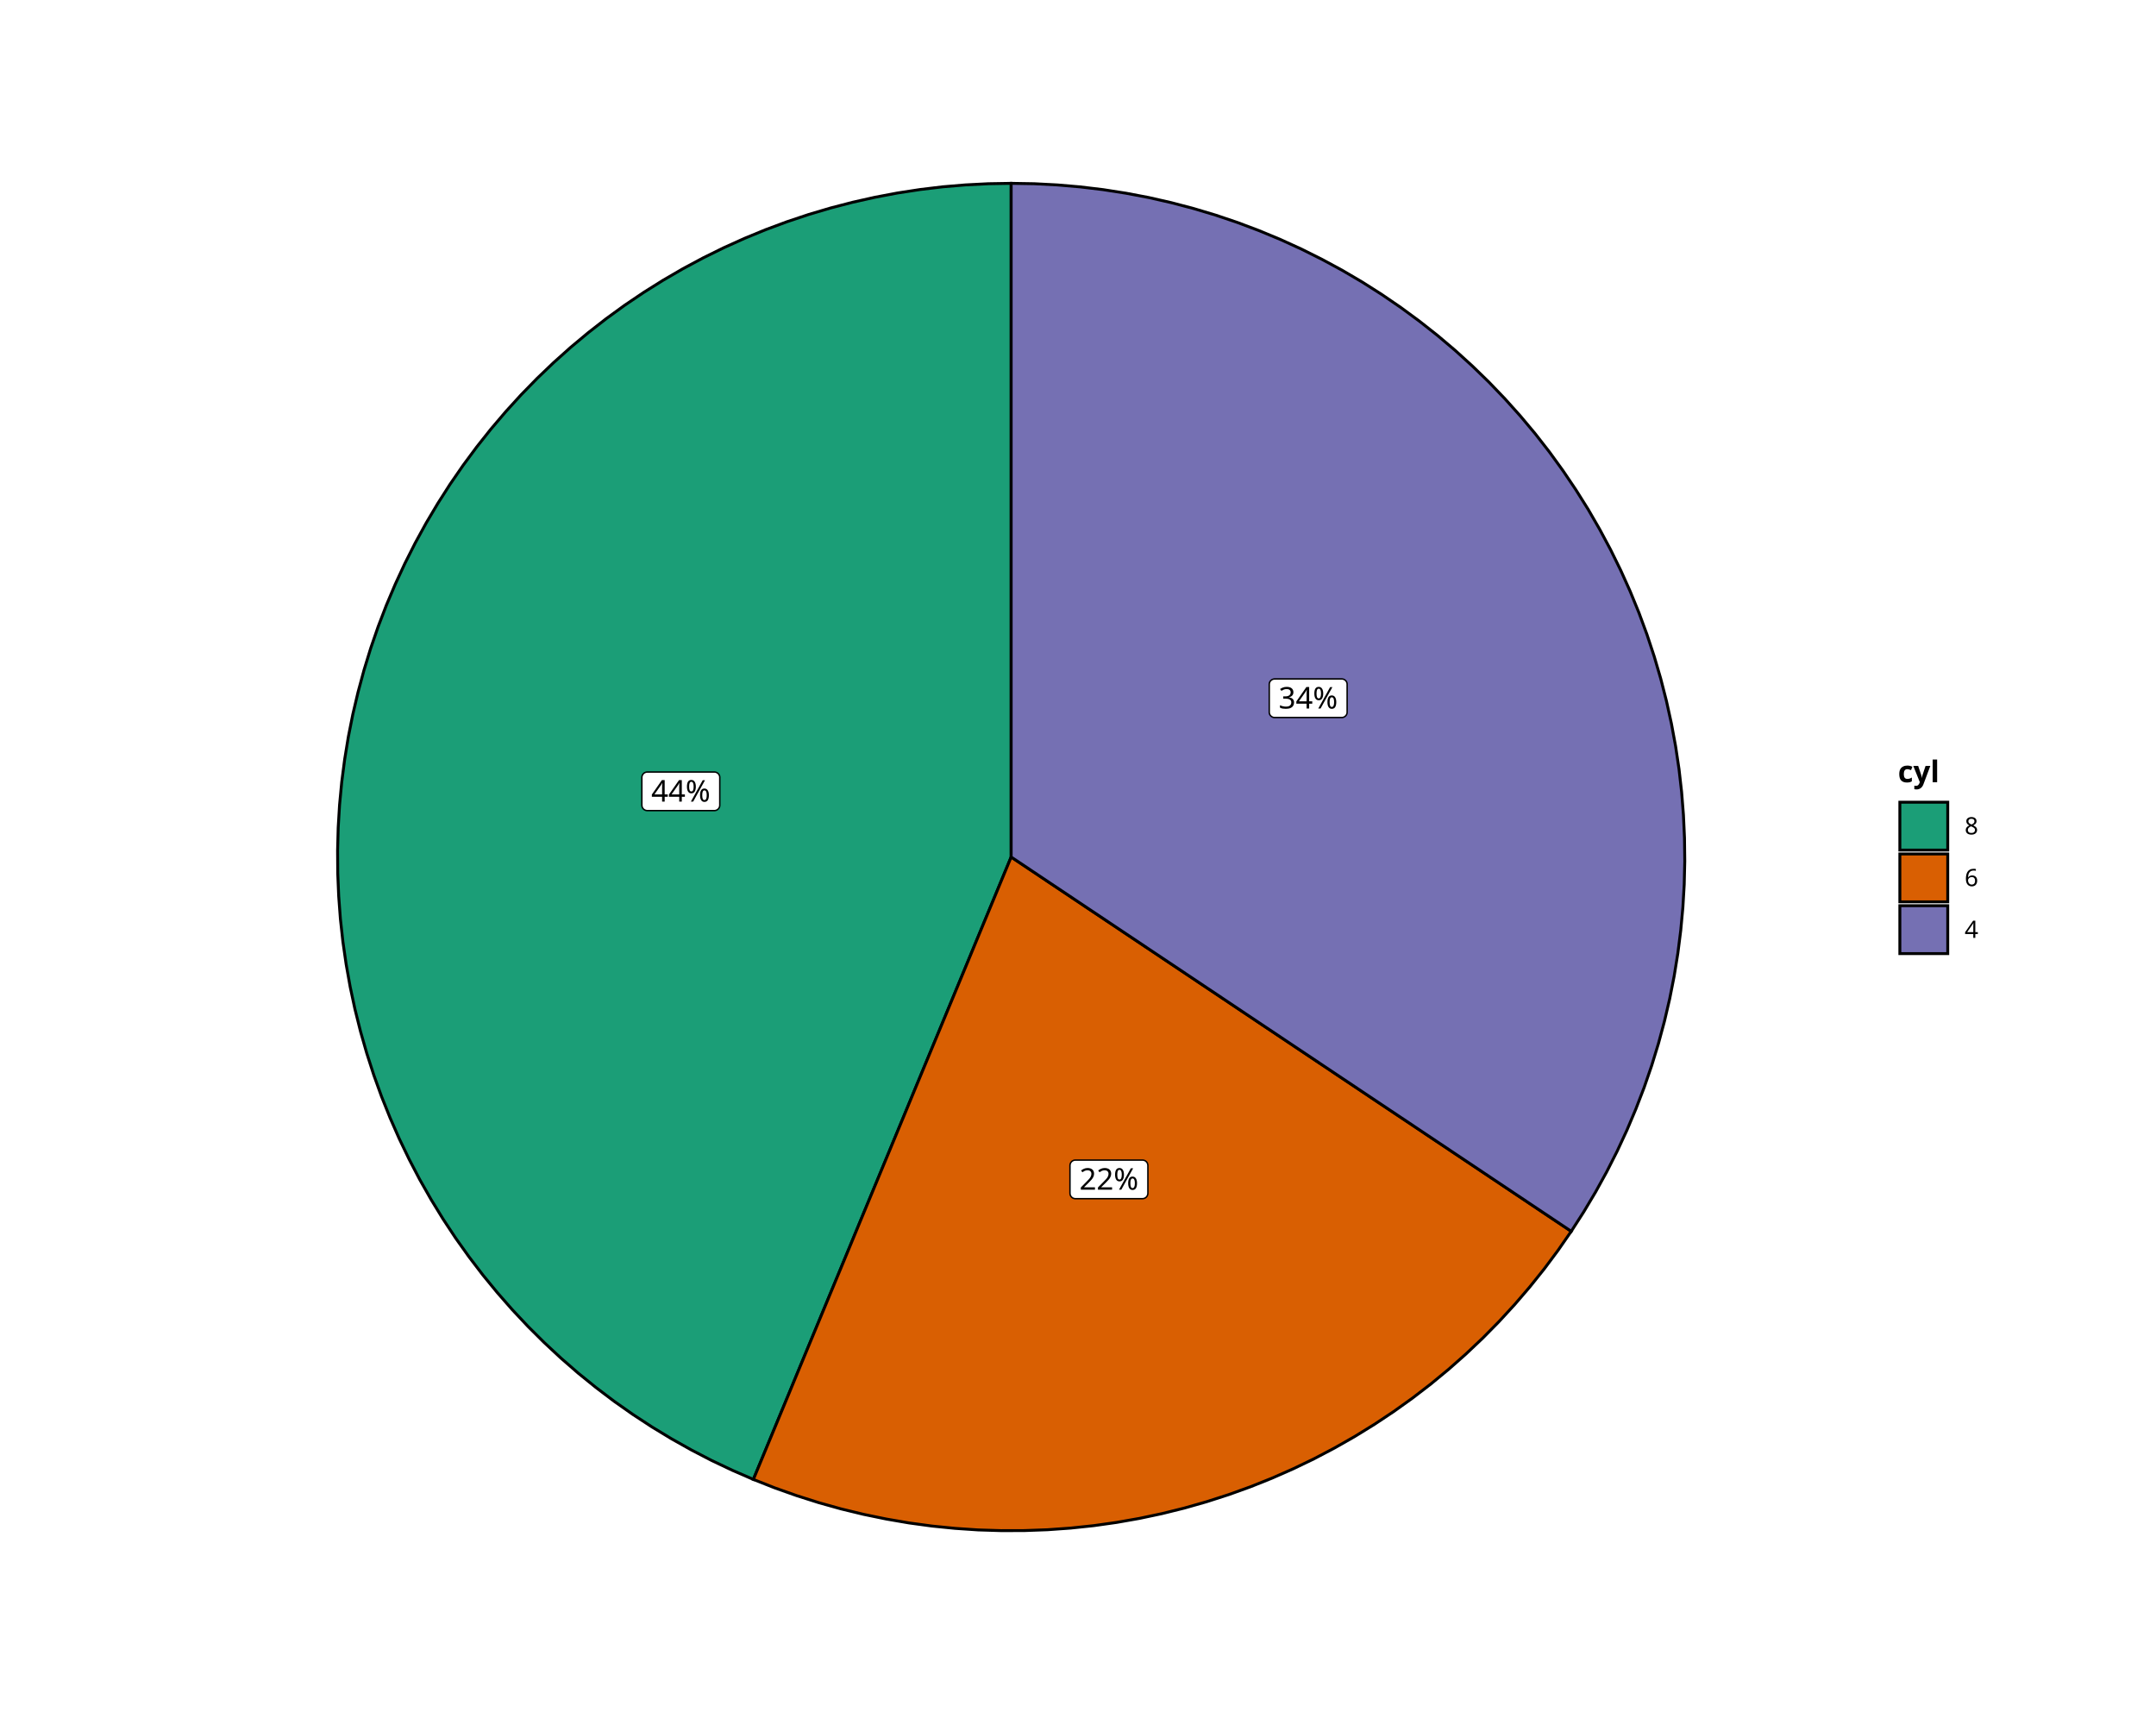
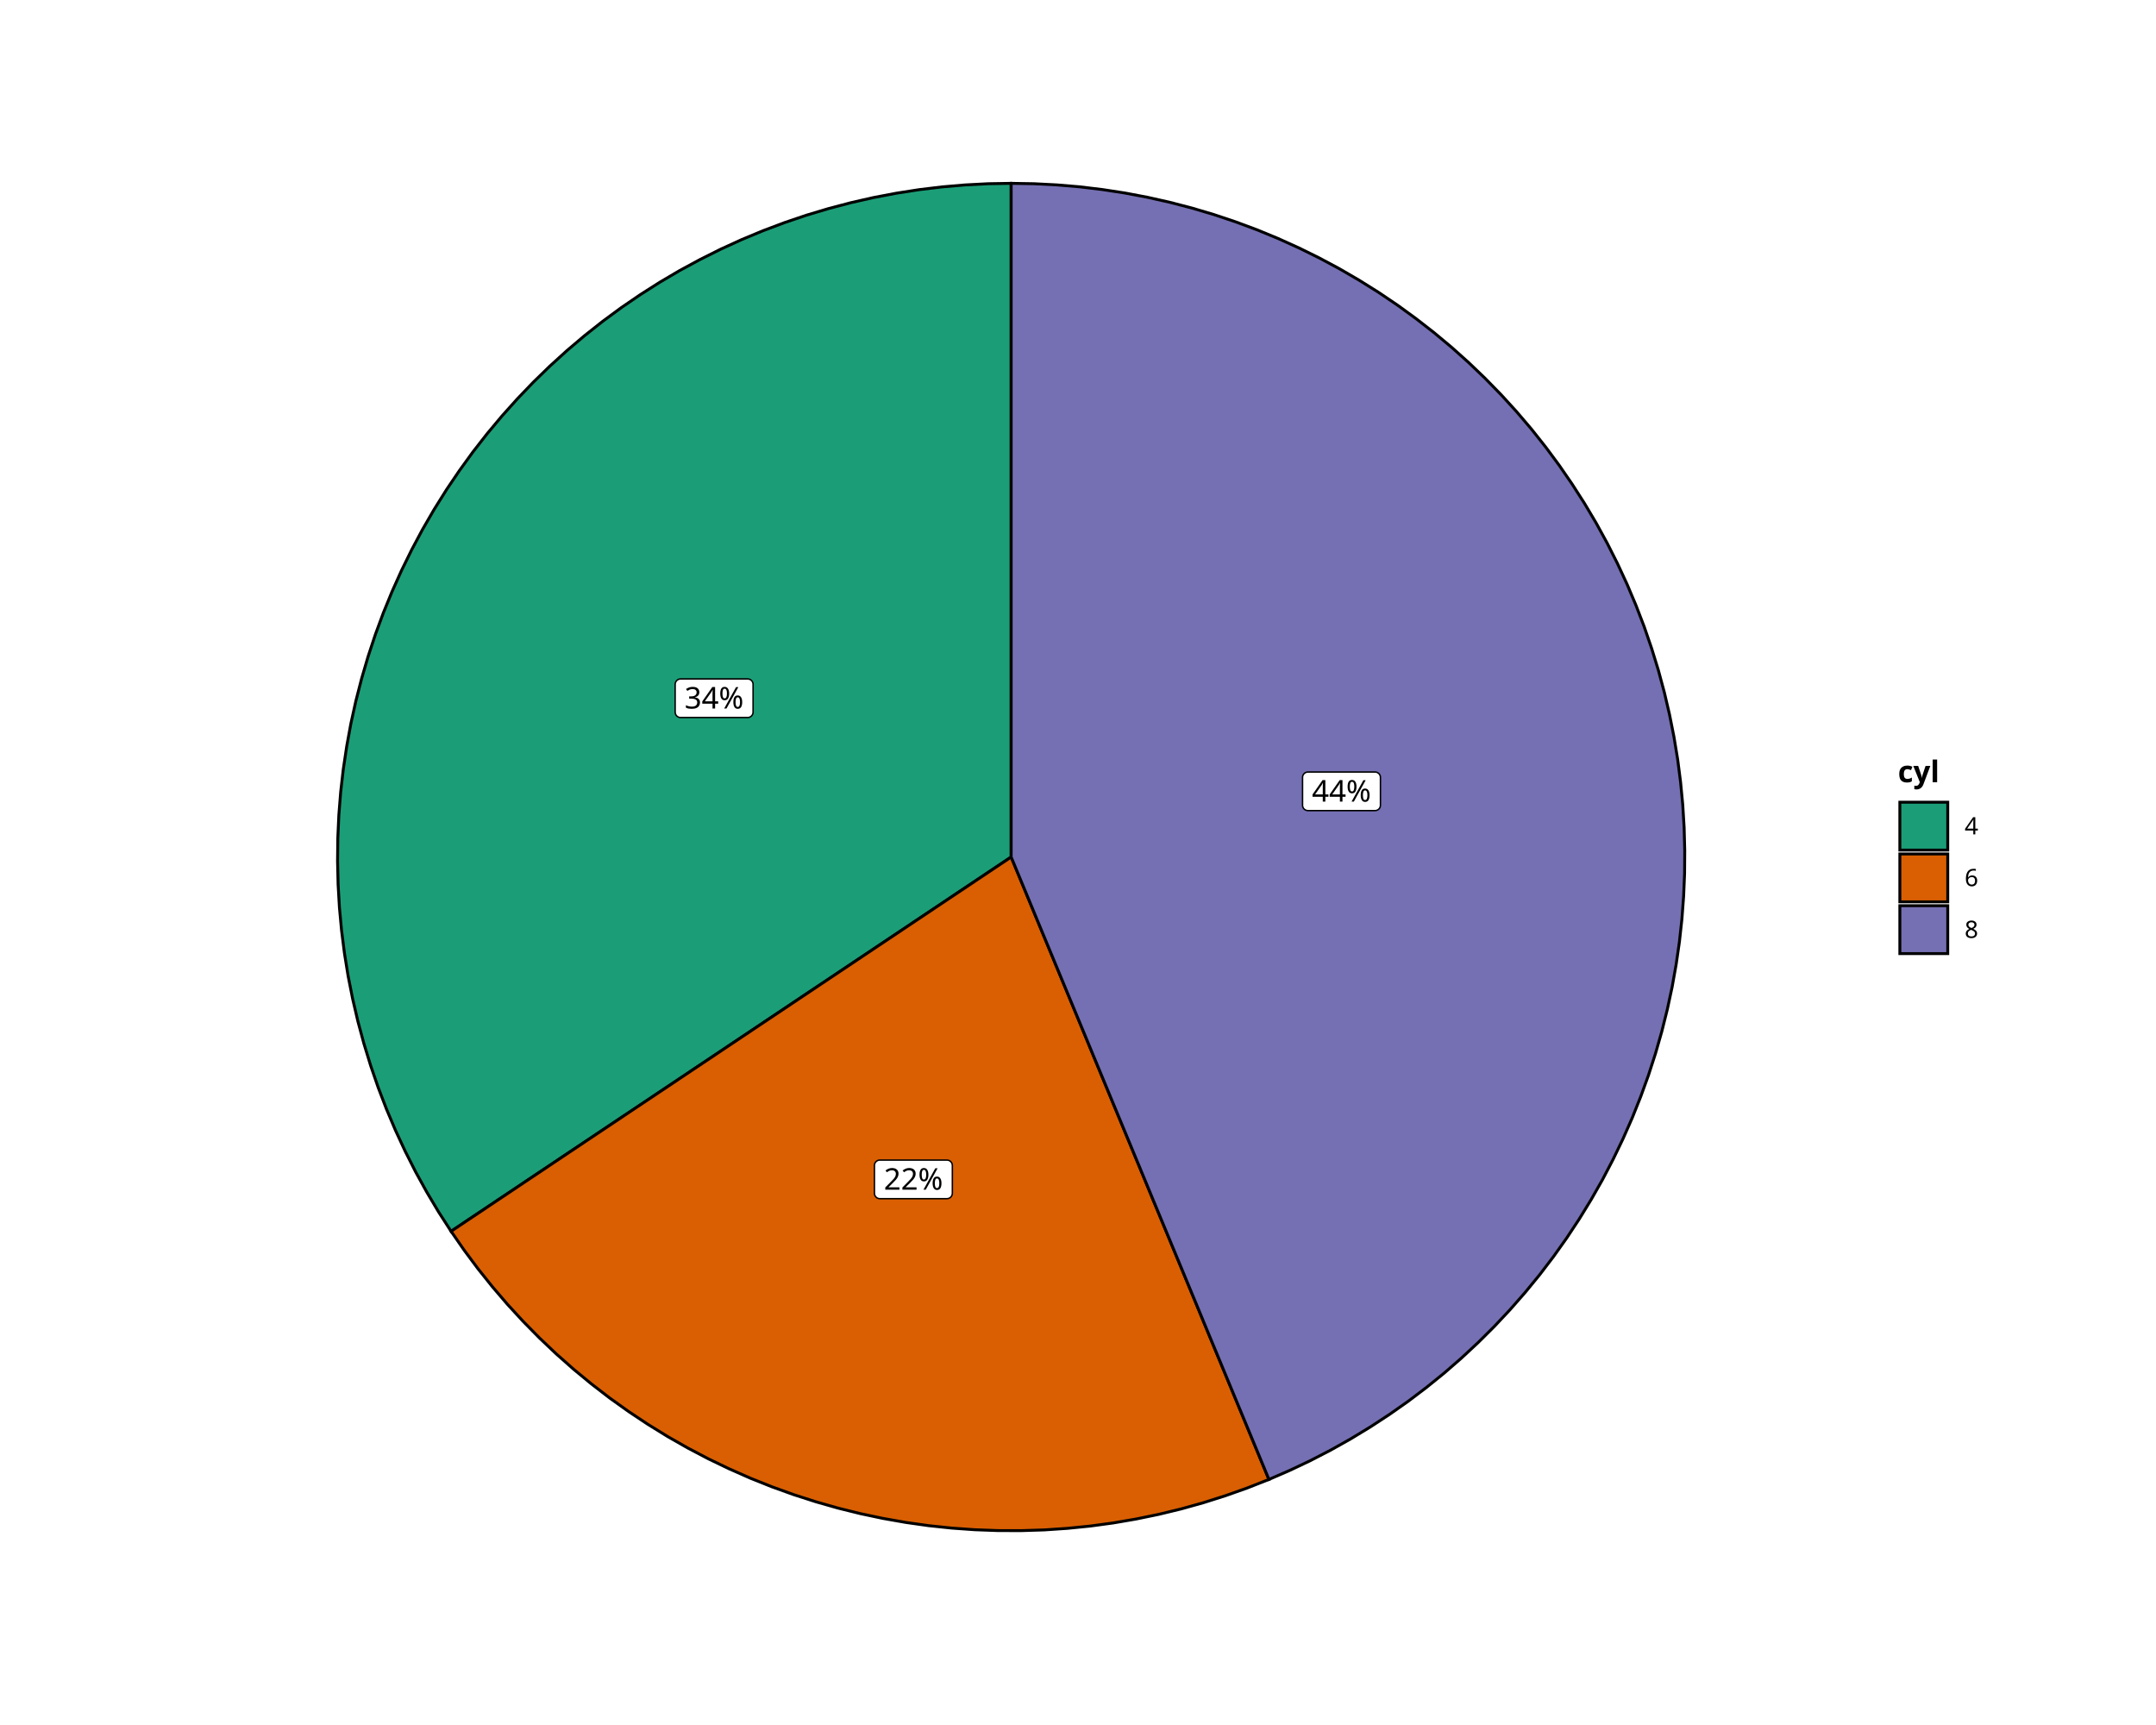
<svg xmlns="http://www.w3.org/2000/svg" class="svglite" data-engine-version="2.0" width="720.00pt" height="576.00pt" viewBox="0 0 720.00 576.00">
  <defs>
    <style type="text/css">
    .svglite line, .svglite polyline, .svglite polygon, .svglite path, .svglite rect, .svglite circle {
      fill: none;
      stroke: #000000;
      stroke-linecap: round;
      stroke-linejoin: round;
      stroke-miterlimit: 10.00;
    }
  </style>
  </defs>
  <rect width="100%" height="100%" style="stroke: none; fill: #FFFFFF;" />
  <defs>
    <clipPath id="cpMC4wMHw3MjAuMDB8MC4wMHw1NzYuMDA=">
      <rect x="0.00" y="0.00" width="720.00" height="576.00" />
    </clipPath>
  </defs>
  <g clip-path="url(#cpMC4wMHw3MjAuMDB8MC4wMHw1NzYuMDA=)">
</g>
  <defs>
    <clipPath id="cpNDkuNTF8NjcwLjQ5fDAuMDB8NTc2LjAw">
      <rect x="49.51" y="0.00" width="620.98" height="576.00" />
    </clipPath>
  </defs>
  <g clip-path="url(#cpNDkuNTF8NjcwLjQ5fDAuMDB8NTc2LjAw)">
    <rect x="49.51" y="0.00" width="620.98" height="576.00" style="stroke-width: 0.97; stroke: #FFFFFF; fill: #FFFFFF;" />
  </g>
  <g clip-path="url(#cpMC4wMHw3MjAuMDB8MC4wMHw1NzYuMDA=)">
</g>
  <defs>
    <clipPath id="cpNTYuNDl8NjE4Ljg3fDQuOTh8NTY3LjM3">
      <rect x="56.49" y="4.98" width="562.38" height="562.38" />
    </clipPath>
  </defs>
  <g clip-path="url(#cpNTYuNDl8NjE4Ljg3fDQuOTh8NTY3LjM3)">
    <rect x="56.49" y="4.98" width="562.38" height="562.38" style="stroke-width: 0.97; stroke: none; fill: #FFFFFF;" />
-     <polygon points="337.68,286.17 337.68,278.42 337.68,270.66 337.68,262.90 337.68,255.15 337.68,247.39 337.68,239.63 337.68,231.87 337.68,224.12 337.68,216.36 337.68,208.60 337.68,200.85 337.68,193.09 337.68,185.33 337.68,177.58 337.68,169.82 337.68,162.06 337.68,154.30 337.68,146.55 337.68,138.79 337.68,131.03 337.68,123.28 337.68,115.52 337.68,107.76 337.68,100.00 337.68,92.25 337.68,84.49 337.68,76.73 337.68,68.98 337.68,61.22 330.05,61.35 322.42,61.74 314.81,62.38 307.23,63.29 299.69,64.45 292.19,65.87 284.74,67.54 277.35,69.46 270.03,71.63 262.79,74.05 255.64,76.71 248.58,79.62 241.62,82.76 234.77,86.14 228.05,89.74 221.44,93.58 214.98,97.63 208.65,101.90 202.47,106.39 196.45,111.08 190.59,115.97 184.90,121.06 179.38,126.34 174.05,131.80 168.91,137.44 163.96,143.25 159.21,149.23 154.67,155.36 150.33,161.65 146.22,168.08 142.32,174.64 138.65,181.34 135.21,188.15 132.00,195.08 129.02,202.11 126.29,209.23 123.80,216.45 121.56,223.75 119.57,231.12 117.82,238.55 116.33,246.04 115.10,253.57 114.12,261.14 113.40,268.74 112.94,276.36 112.74,283.99 112.79,291.63 113.11,299.25 113.68,306.87 114.51,314.45 115.60,322.01 116.94,329.52 118.54,336.99 120.39,344.40 122.49,351.73 124.84,359.00 127.43,366.18 130.27,373.27 133.34,380.25 136.65,387.13 140.19,393.90 143.96,400.53 147.95,407.04 152.16,413.41 156.59,419.63 161.22,425.70 166.06,431.60 171.09,437.34 176.32,442.91 181.73,448.29 187.32,453.49 193.08,458.50 199.01,463.30 205.10,467.91 211.34,472.30 217.73,476.48 224.26,480.44 230.92,484.18 237.69,487.69 244.59,490.96 251.59,494.00 254.56,486.84 257.53,479.67 260.50,472.50 263.47,465.34 266.43,458.17 269.40,451.00 272.37,443.84 275.34,436.67 278.31,429.50 281.28,422.34 284.25,415.17 287.21,408.00 290.18,400.84 293.15,393.67 296.12,386.51 299.09,379.34 302.06,372.17 305.02,365.01 307.99,357.84 310.96,350.67 313.93,343.51 316.90,336.34 319.87,329.17 322.84,322.01 325.80,314.84 328.77,307.67 331.74,300.51 334.71,293.34 337.68,286.17 " style="stroke-width: 0.97; stroke-linecap: butt; stroke-linejoin: miter; fill: #1B9E77;" />
-     <polygon points="337.68,286.17 334.71,293.34 331.74,300.51 328.77,307.67 325.80,314.84 322.84,322.01 319.87,329.17 316.90,336.34 313.93,343.51 310.96,350.67 307.99,357.84 305.02,365.01 302.06,372.17 299.09,379.34 296.12,386.51 293.15,393.67 290.18,400.84 287.21,408.00 284.25,415.17 281.28,422.34 278.31,429.50 275.34,436.67 272.37,443.84 269.40,451.00 266.43,458.17 263.47,465.34 260.50,472.50 257.53,479.67 254.56,486.84 251.59,494.00 258.78,496.84 266.07,499.42 273.44,501.76 280.88,503.84 288.39,505.66 295.96,507.22 303.58,508.53 311.24,509.57 318.93,510.34 326.64,510.86 334.37,511.10 342.09,511.08 349.82,510.80 357.53,510.25 365.21,509.44 372.87,508.36 380.48,507.02 388.04,505.42 395.54,503.56 402.98,501.44 410.34,499.07 417.61,496.45 424.78,493.58 431.86,490.46 438.82,487.11 445.66,483.51 452.38,479.69 458.96,475.63 465.40,471.35 471.68,466.86 477.81,462.15 483.77,457.23 489.56,452.11 495.18,446.79 500.60,441.29 505.83,435.60 510.87,429.73 515.70,423.70 520.32,417.50 524.72,411.15 518.27,406.84 511.82,402.53 505.37,398.22 498.92,393.91 492.47,389.60 486.02,385.29 479.57,380.98 473.12,376.67 466.67,372.36 460.22,368.06 453.77,363.75 447.32,359.44 440.87,355.13 434.42,350.82 427.97,346.51 421.52,342.20 415.07,337.89 408.63,333.58 402.18,329.27 395.73,324.96 389.28,320.65 382.83,316.34 376.38,312.03 369.93,307.72 363.48,303.41 357.03,299.10 350.58,294.79 344.13,290.48 337.68,286.17 " style="stroke-width: 0.97; stroke-linecap: butt; stroke-linejoin: miter; fill: #D95F02;" />
-     <polygon points="337.68,286.17 344.13,290.48 350.58,294.79 357.03,299.10 363.48,303.41 369.93,307.72 376.38,312.03 382.83,316.34 389.28,320.65 395.73,324.96 402.18,329.27 408.63,333.58 415.07,337.89 421.52,342.20 427.97,346.51 434.42,350.82 440.87,355.13 447.32,359.44 453.77,363.75 460.22,368.06 466.67,372.36 473.12,376.67 479.57,380.98 486.02,385.29 492.47,389.60 498.92,393.91 505.37,398.22 511.82,402.53 518.27,406.84 524.72,411.15 528.89,404.67 532.84,398.04 536.56,391.29 540.05,384.41 543.30,377.41 546.30,370.31 549.07,363.11 551.58,355.82 553.84,348.45 555.85,341.00 557.60,333.49 559.09,325.93 560.32,318.31 561.29,310.66 562.00,302.98 562.45,295.29 562.63,287.58 562.54,279.86 562.19,272.16 561.58,264.47 560.71,256.81 559.57,249.18 558.17,241.60 556.51,234.07 554.60,226.60 552.43,219.20 550.01,211.88 547.34,204.64 544.42,197.50 541.26,190.47 537.86,183.55 534.22,176.75 530.36,170.07 526.26,163.54 521.95,157.15 517.42,150.90 512.68,144.82 507.73,138.91 502.58,133.17 497.24,127.60 491.71,122.23 486.00,117.04 480.12,112.06 474.06,107.28 467.85,102.71 461.49,98.36 454.98,94.22 448.33,90.31 441.55,86.64 434.65,83.19 427.64,79.99 420.52,77.03 413.30,74.31 405.99,71.84 398.60,69.63 391.15,67.67 383.63,65.96 376.05,64.52 368.43,63.33 360.77,62.41 353.09,61.75 345.39,61.35 337.68,61.22 337.68,68.98 337.68,76.73 337.68,84.49 337.68,92.25 337.68,100.00 337.68,107.76 337.68,115.52 337.68,123.28 337.68,131.03 337.68,138.79 337.68,146.55 337.68,154.30 337.68,162.06 337.68,169.82 337.68,177.58 337.68,185.33 337.68,193.09 337.68,200.85 337.68,208.60 337.68,216.36 337.68,224.12 337.68,231.87 337.68,239.63 337.68,247.39 337.68,255.15 337.68,262.90 337.68,270.66 337.68,278.42 337.68,286.17 " style="stroke-width: 0.97; stroke-linecap: butt; stroke-linejoin: miter; fill: #7570B3;" />
-     <polygon points="216.15,270.67 238.57,270.67 238.50,270.67 238.79,270.66 239.07,270.60 239.34,270.50 239.59,270.35 239.82,270.17 240.01,269.95 240.16,269.71 240.28,269.44 240.35,269.16 240.37,268.87 240.37,268.87 240.37,259.59 240.37,259.59 240.35,259.30 240.28,259.02 240.16,258.75 240.01,258.51 239.82,258.29 239.59,258.11 239.34,257.96 239.07,257.86 238.79,257.80 238.57,257.79 216.15,257.79 216.37,257.80 216.08,257.79 215.79,257.83 215.52,257.91 215.25,258.03 215.02,258.19 214.81,258.40 214.63,258.63 214.50,258.88 214.41,259.16 214.36,259.44 214.35,259.59 214.35,268.87 214.36,268.73 214.36,269.02 214.41,269.30 214.50,269.58 214.63,269.83 214.81,270.06 215.02,270.27 215.25,270.43 215.52,270.55 215.79,270.63 216.08,270.67 " style="stroke-width: 0.48; fill: #FFFFFF;" />
-     <text x="227.36" y="267.67" text-anchor="middle" style="font-size: 10.00px; font-family: sans;" textLength="20.02px" lengthAdjust="spacingAndGlyphs">44%</text>
-     <polygon points="359.12,400.25 381.54,400.25 381.46,400.25 381.75,400.23 382.04,400.18 382.31,400.07 382.56,399.93 382.78,399.75 382.98,399.53 383.13,399.28 383.24,399.02 383.31,398.74 383.34,398.45 383.34,398.45 383.34,389.17 383.34,389.17 383.31,388.88 383.24,388.60 383.13,388.33 382.98,388.08 382.78,387.87 382.56,387.68 382.31,387.54 382.04,387.44 381.75,387.38 381.54,387.37 359.12,387.37 359.34,387.38 359.05,387.37 358.76,387.40 358.48,387.48 358.22,387.61 357.98,387.77 357.77,387.97 357.60,388.20 357.46,388.46 357.37,388.74 357.33,389.02 357.32,389.17 357.32,398.45 357.33,398.30 357.33,398.59 357.37,398.88 357.46,399.15 357.60,399.41 357.77,399.64 357.98,399.84 358.22,400.01 358.48,400.13 358.76,400.21 359.05,400.25 " style="stroke-width: 0.48; fill: #FFFFFF;" />
-     <text x="370.33" y="397.25" text-anchor="middle" style="font-size: 10.00px; font-family: sans;" textLength="20.02px" lengthAdjust="spacingAndGlyphs">22%</text>
-     <polygon points="425.67,239.59 448.08,239.59 448.01,239.59 448.30,239.58 448.58,239.52 448.85,239.42 449.10,239.27 449.33,239.09 449.52,238.87 449.68,238.63 449.79,238.36 449.86,238.08 449.88,237.79 449.88,237.79 449.88,228.51 449.88,228.51 449.86,228.22 449.79,227.94 449.68,227.67 449.52,227.43 449.33,227.21 449.10,227.03 448.85,226.88 448.58,226.78 448.30,226.72 448.08,226.71 425.67,226.71 425.88,226.72 425.59,226.71 425.31,226.75 425.03,226.83 424.77,226.95 424.53,227.12 424.32,227.32 424.14,227.55 424.01,227.81 423.92,228.08 423.87,228.37 423.87,228.51 423.87,237.79 423.87,237.65 423.87,237.94 423.92,238.22 424.01,238.50 424.14,238.76 424.32,238.99 424.53,239.19 424.77,239.35 425.03,239.48 425.31,239.56 425.59,239.59 " style="stroke-width: 0.48; fill: #FFFFFF;" />
-     <text x="436.87" y="236.59" text-anchor="middle" style="font-size: 10.00px; font-family: sans;" textLength="20.02px" lengthAdjust="spacingAndGlyphs">34%</text>
+     <polygon points="337.68,286.17 337.68,278.42 337.68,270.66 337.68,262.90 337.68,255.15 337.68,247.39 337.68,239.63 337.68,231.87 337.68,224.12 337.68,216.36 337.68,208.60 337.68,200.85 337.68,193.09 337.68,185.33 337.68,177.58 337.68,169.82 337.68,162.06 337.68,154.30 337.68,146.55 337.68,138.79 337.68,131.03 337.68,123.28 337.68,115.52 337.68,107.76 337.68,100.00 337.68,92.25 337.68,84.49 337.68,76.73 337.68,68.98 337.68,61.22 329.97,61.35 322.27,61.75 314.58,62.41 306.93,63.33 299.31,64.52 291.73,65.96 284.21,67.67 276.75,69.63 269.36,71.84 262.06,74.31 254.84,77.03 247.72,79.99 240.71,83.19 233.81,86.64 227.03,90.31 220.38,94.22 213.87,98.36 207.50,102.71 201.29,107.28 195.24,112.06 189.36,117.04 183.65,122.23 178.12,127.60 172.78,133.17 167.63,138.91 162.68,144.82 157.94,150.90 153.41,157.15 149.09,163.54 145.00,170.07 141.13,176.75 137.50,183.55 134.10,190.47 130.94,197.50 128.02,204.64 125.35,211.88 122.93,219.20 120.76,226.60 118.84,234.07 117.18,241.60 115.79,249.18 114.65,256.81 113.77,264.47 113.16,272.16 112.81,279.86 112.73,287.58 112.91,295.29 113.35,302.98 114.06,310.66 115.03,318.31 116.26,325.93 117.76,333.49 119.51,341.00 121.52,348.45 123.78,355.82 126.29,363.11 129.05,370.31 132.06,377.41 135.31,384.41 138.79,391.29 142.51,398.04 146.46,404.67 150.64,411.15 157.09,406.84 163.54,402.53 169.99,398.22 176.43,393.91 182.88,389.60 189.33,385.29 195.78,380.98 202.23,376.67 208.68,372.36 215.13,368.06 221.58,363.75 228.03,359.44 234.48,355.13 240.93,350.82 247.38,346.51 253.83,342.20 260.28,337.89 266.73,333.58 273.18,329.27 279.63,324.96 286.08,320.65 292.53,316.34 298.98,312.03 305.43,307.72 311.88,303.41 318.33,299.10 324.78,294.79 331.23,290.48 337.68,286.17 " style="stroke-width: 0.97; stroke-linecap: butt; stroke-linejoin: miter; fill: #1B9E77;" />
+     <polygon points="337.68,286.17 331.23,290.48 324.78,294.79 318.33,299.10 311.88,303.41 305.43,307.72 298.98,312.03 292.53,316.34 286.08,320.65 279.63,324.96 273.18,329.27 266.73,333.58 260.28,337.89 253.83,342.20 247.38,346.51 240.93,350.82 234.48,355.13 228.03,359.44 221.58,363.75 215.13,368.06 208.68,372.36 202.23,376.67 195.78,380.98 189.33,385.29 182.88,389.60 176.43,393.91 169.99,398.22 163.54,402.53 157.09,406.84 150.64,411.15 155.04,417.50 159.66,423.70 164.49,429.73 169.52,435.60 174.76,441.29 180.18,446.79 185.79,452.11 191.58,457.23 197.55,462.15 203.67,466.86 209.96,471.35 216.40,475.63 222.98,479.69 229.69,483.51 236.54,487.11 243.50,490.46 250.57,493.58 257.75,496.45 265.02,499.07 272.38,501.44 279.81,503.56 287.31,505.42 294.88,507.02 302.49,508.36 310.14,509.44 317.83,510.25 325.54,510.80 333.26,511.08 340.99,511.10 348.72,510.86 356.43,510.34 364.12,509.57 371.78,508.53 379.40,507.22 386.97,505.66 394.48,503.84 401.92,501.76 409.29,499.42 416.57,496.84 423.76,494.00 420.80,486.84 417.83,479.67 414.86,472.50 411.89,465.34 408.92,458.17 405.95,451.00 402.98,443.84 400.02,436.67 397.05,429.50 394.08,422.34 391.11,415.17 388.14,408.00 385.17,400.84 382.21,393.67 379.24,386.51 376.27,379.34 373.30,372.17 370.33,365.01 367.36,357.84 364.39,350.67 361.43,343.51 358.46,336.34 355.49,329.17 352.52,322.01 349.55,314.84 346.58,307.67 343.62,300.51 340.65,293.34 337.68,286.17 " style="stroke-width: 0.97; stroke-linecap: butt; stroke-linejoin: miter; fill: #D95F02;" />
+     <polygon points="337.68,286.17 340.65,293.34 343.62,300.51 346.58,307.67 349.55,314.84 352.52,322.01 355.49,329.17 358.46,336.34 361.43,343.51 364.39,350.67 367.36,357.84 370.33,365.01 373.30,372.17 376.27,379.34 379.24,386.51 382.21,393.67 385.17,400.84 388.14,408.00 391.11,415.17 394.08,422.34 397.05,429.50 400.02,436.67 402.98,443.84 405.95,451.00 408.92,458.17 411.89,465.34 414.86,472.50 417.83,479.67 420.80,486.84 423.76,494.00 430.77,490.96 437.66,487.69 444.44,484.18 451.10,480.44 457.62,476.48 464.01,472.30 470.26,467.91 476.35,463.30 482.28,458.50 488.04,453.49 493.63,448.29 499.04,442.91 504.27,437.34 509.30,431.60 514.14,425.70 518.77,419.63 523.19,413.41 527.40,407.04 531.39,400.53 535.16,393.90 538.70,387.13 542.01,380.25 545.09,373.27 547.92,366.18 550.52,359.00 552.87,351.73 554.97,344.40 556.82,336.99 558.42,329.52 559.76,322.01 560.85,314.45 561.68,306.87 562.25,299.25 562.57,291.63 562.62,283.99 562.42,276.36 561.96,268.74 561.23,261.14 560.26,253.57 559.02,246.04 557.53,238.55 555.79,231.12 553.80,223.75 551.55,216.45 549.07,209.23 546.33,202.11 543.36,195.08 540.15,188.15 536.71,181.34 533.04,174.64 529.14,168.08 525.02,161.65 520.69,155.36 516.15,149.23 511.40,143.25 506.45,137.44 501.30,131.80 495.97,126.34 490.46,121.06 484.77,115.97 478.91,111.08 472.88,106.39 466.71,101.90 460.38,97.63 453.91,93.58 447.31,89.74 440.58,86.14 433.73,82.76 426.78,79.62 419.72,76.71 412.56,74.05 405.32,71.63 398.00,69.46 390.62,67.54 383.17,65.87 375.67,64.45 368.12,63.29 360.54,62.38 352.93,61.74 345.31,61.35 337.68,61.22 337.68,68.98 337.68,76.73 337.68,84.49 337.68,92.25 337.68,100.00 337.68,107.76 337.68,115.52 337.68,123.28 337.68,131.03 337.68,138.79 337.68,146.55 337.68,154.30 337.68,162.06 337.68,169.82 337.68,177.58 337.68,185.33 337.68,193.09 337.68,200.85 337.68,208.60 337.68,216.36 337.68,224.12 337.68,231.87 337.68,239.63 337.68,247.39 337.68,255.15 337.68,262.90 337.68,270.66 337.68,278.42 337.68,286.17 " style="stroke-width: 0.97; stroke-linecap: butt; stroke-linejoin: miter; fill: #7570B3;" />
+     <polygon points="227.27,239.59 249.69,239.59 249.62,239.59 249.91,239.58 250.19,239.52 250.46,239.42 250.71,239.27 250.94,239.09 251.13,238.87 251.28,238.63 251.40,238.36 251.47,238.08 251.49,237.79 251.49,237.79 251.49,228.51 251.49,228.51 251.47,228.22 251.40,227.94 251.28,227.67 251.13,227.43 250.94,227.21 250.71,227.03 250.46,226.88 250.19,226.78 249.91,226.72 249.69,226.71 227.27,226.71 227.49,226.72 227.20,226.71 226.91,226.75 226.64,226.83 226.37,226.95 226.14,227.12 225.93,227.32 225.75,227.55 225.62,227.81 225.53,228.08 225.48,228.37 225.47,228.51 225.47,237.79 225.48,237.65 225.48,237.94 225.53,238.22 225.62,238.50 225.75,238.76 225.93,238.99 226.14,239.19 226.37,239.35 226.64,239.48 226.91,239.56 227.20,239.59 " style="stroke-width: 0.48; fill: #FFFFFF;" />
+     <text x="238.48" y="236.59" text-anchor="middle" style="font-size: 10.00px; font-family: sans;" textLength="20.02px" lengthAdjust="spacingAndGlyphs">34%</text>
+     <polygon points="293.82,400.25 316.24,400.25 316.16,400.25 316.45,400.23 316.74,400.18 317.01,400.07 317.26,399.93 317.48,399.75 317.67,399.53 317.83,399.28 317.94,399.02 318.01,398.74 318.04,398.45 318.04,398.45 318.04,389.17 318.04,389.17 318.01,388.88 317.94,388.60 317.83,388.33 317.67,388.08 317.48,387.87 317.26,387.68 317.01,387.54 316.74,387.44 316.45,387.38 316.24,387.37 293.82,387.37 294.04,387.38 293.75,387.37 293.46,387.40 293.18,387.48 292.92,387.61 292.68,387.77 292.47,387.97 292.30,388.20 292.16,388.46 292.07,388.74 292.03,389.02 292.02,389.17 292.02,398.45 292.03,398.30 292.03,398.59 292.07,398.88 292.16,399.15 292.30,399.41 292.47,399.64 292.68,399.84 292.92,400.01 293.18,400.13 293.46,400.21 293.75,400.25 " style="stroke-width: 0.48; fill: #FFFFFF;" />
+     <text x="305.03" y="397.25" text-anchor="middle" style="font-size: 10.00px; font-family: sans;" textLength="20.02px" lengthAdjust="spacingAndGlyphs">22%</text>
+     <polygon points="436.79,270.67 459.20,270.67 459.13,270.67 459.42,270.66 459.70,270.60 459.97,270.50 460.22,270.35 460.45,270.17 460.64,269.95 460.80,269.71 460.91,269.44 460.98,269.16 461.00,268.87 461.00,268.87 461.00,259.59 461.00,259.59 460.98,259.30 460.91,259.02 460.80,258.75 460.64,258.51 460.45,258.29 460.22,258.11 459.97,257.96 459.70,257.86 459.42,257.80 459.20,257.79 436.79,257.79 437.00,257.80 436.71,257.79 436.43,257.83 436.15,257.91 435.89,258.03 435.65,258.19 435.44,258.40 435.26,258.63 435.13,258.88 435.04,259.16 434.99,259.44 434.99,259.59 434.99,268.87 434.99,268.73 434.99,269.02 435.04,269.30 435.13,269.58 435.26,269.83 435.44,270.06 435.65,270.27 435.89,270.43 436.15,270.55 436.43,270.63 436.71,270.67 " style="stroke-width: 0.48; fill: #FFFFFF;" />
+     <text x="447.99" y="267.67" text-anchor="middle" style="font-size: 10.00px; font-family: sans;" textLength="20.02px" lengthAdjust="spacingAndGlyphs">44%</text>
  </g>
  <g clip-path="url(#cpMC4wMHw3MjAuMDB8MC4wMHw1NzYuMDA=)">
    <rect x="628.83" y="248.30" width="36.67" height="75.74" style="stroke-width: 0.97; stroke: none; fill: #FFFFFF;" />
    <text x="633.81" y="261.20" style="font-size: 10.00px; font-weight: bold; font-family: sans;" textLength="12.23px" lengthAdjust="spacingAndGlyphs">cyl</text>
    <rect x="633.81" y="267.22" width="17.28" height="17.28" style="stroke-width: 0.97; stroke: none; fill: #FFFFFF;" />
    <rect x="634.46" y="267.87" width="15.99" height="15.99" style="stroke-width: 0.97; stroke-linecap: butt; stroke-linejoin: miter; fill: #1B9E77;" />
    <rect x="633.81" y="284.50" width="17.28" height="17.28" style="stroke-width: 0.97; stroke: none; fill: #FFFFFF;" />
    <rect x="634.46" y="285.15" width="15.99" height="15.99" style="stroke-width: 0.97; stroke-linecap: butt; stroke-linejoin: miter; fill: #D95F02;" />
    <rect x="633.81" y="301.78" width="17.28" height="17.28" style="stroke-width: 0.97; stroke: none; fill: #FFFFFF;" />
    <rect x="634.46" y="302.43" width="15.99" height="15.99" style="stroke-width: 0.97; stroke-linecap: butt; stroke-linejoin: miter; fill: #7570B3;" />
-     <text x="656.08" y="278.62" style="font-size: 8.00px; font-family: sans;" textLength="4.45px" lengthAdjust="spacingAndGlyphs">8</text>
+     <text x="656.08" y="278.62" style="font-size: 8.00px; font-family: sans;" textLength="4.45px" lengthAdjust="spacingAndGlyphs">4</text>
    <text x="656.08" y="295.90" style="font-size: 8.00px; font-family: sans;" textLength="4.45px" lengthAdjust="spacingAndGlyphs">6</text>
-     <text x="656.08" y="313.18" style="font-size: 8.00px; font-family: sans;" textLength="4.45px" lengthAdjust="spacingAndGlyphs">4</text>
+     <text x="656.08" y="313.18" style="font-size: 8.00px; font-family: sans;" textLength="4.45px" lengthAdjust="spacingAndGlyphs">8</text>
  </g>
</svg>
